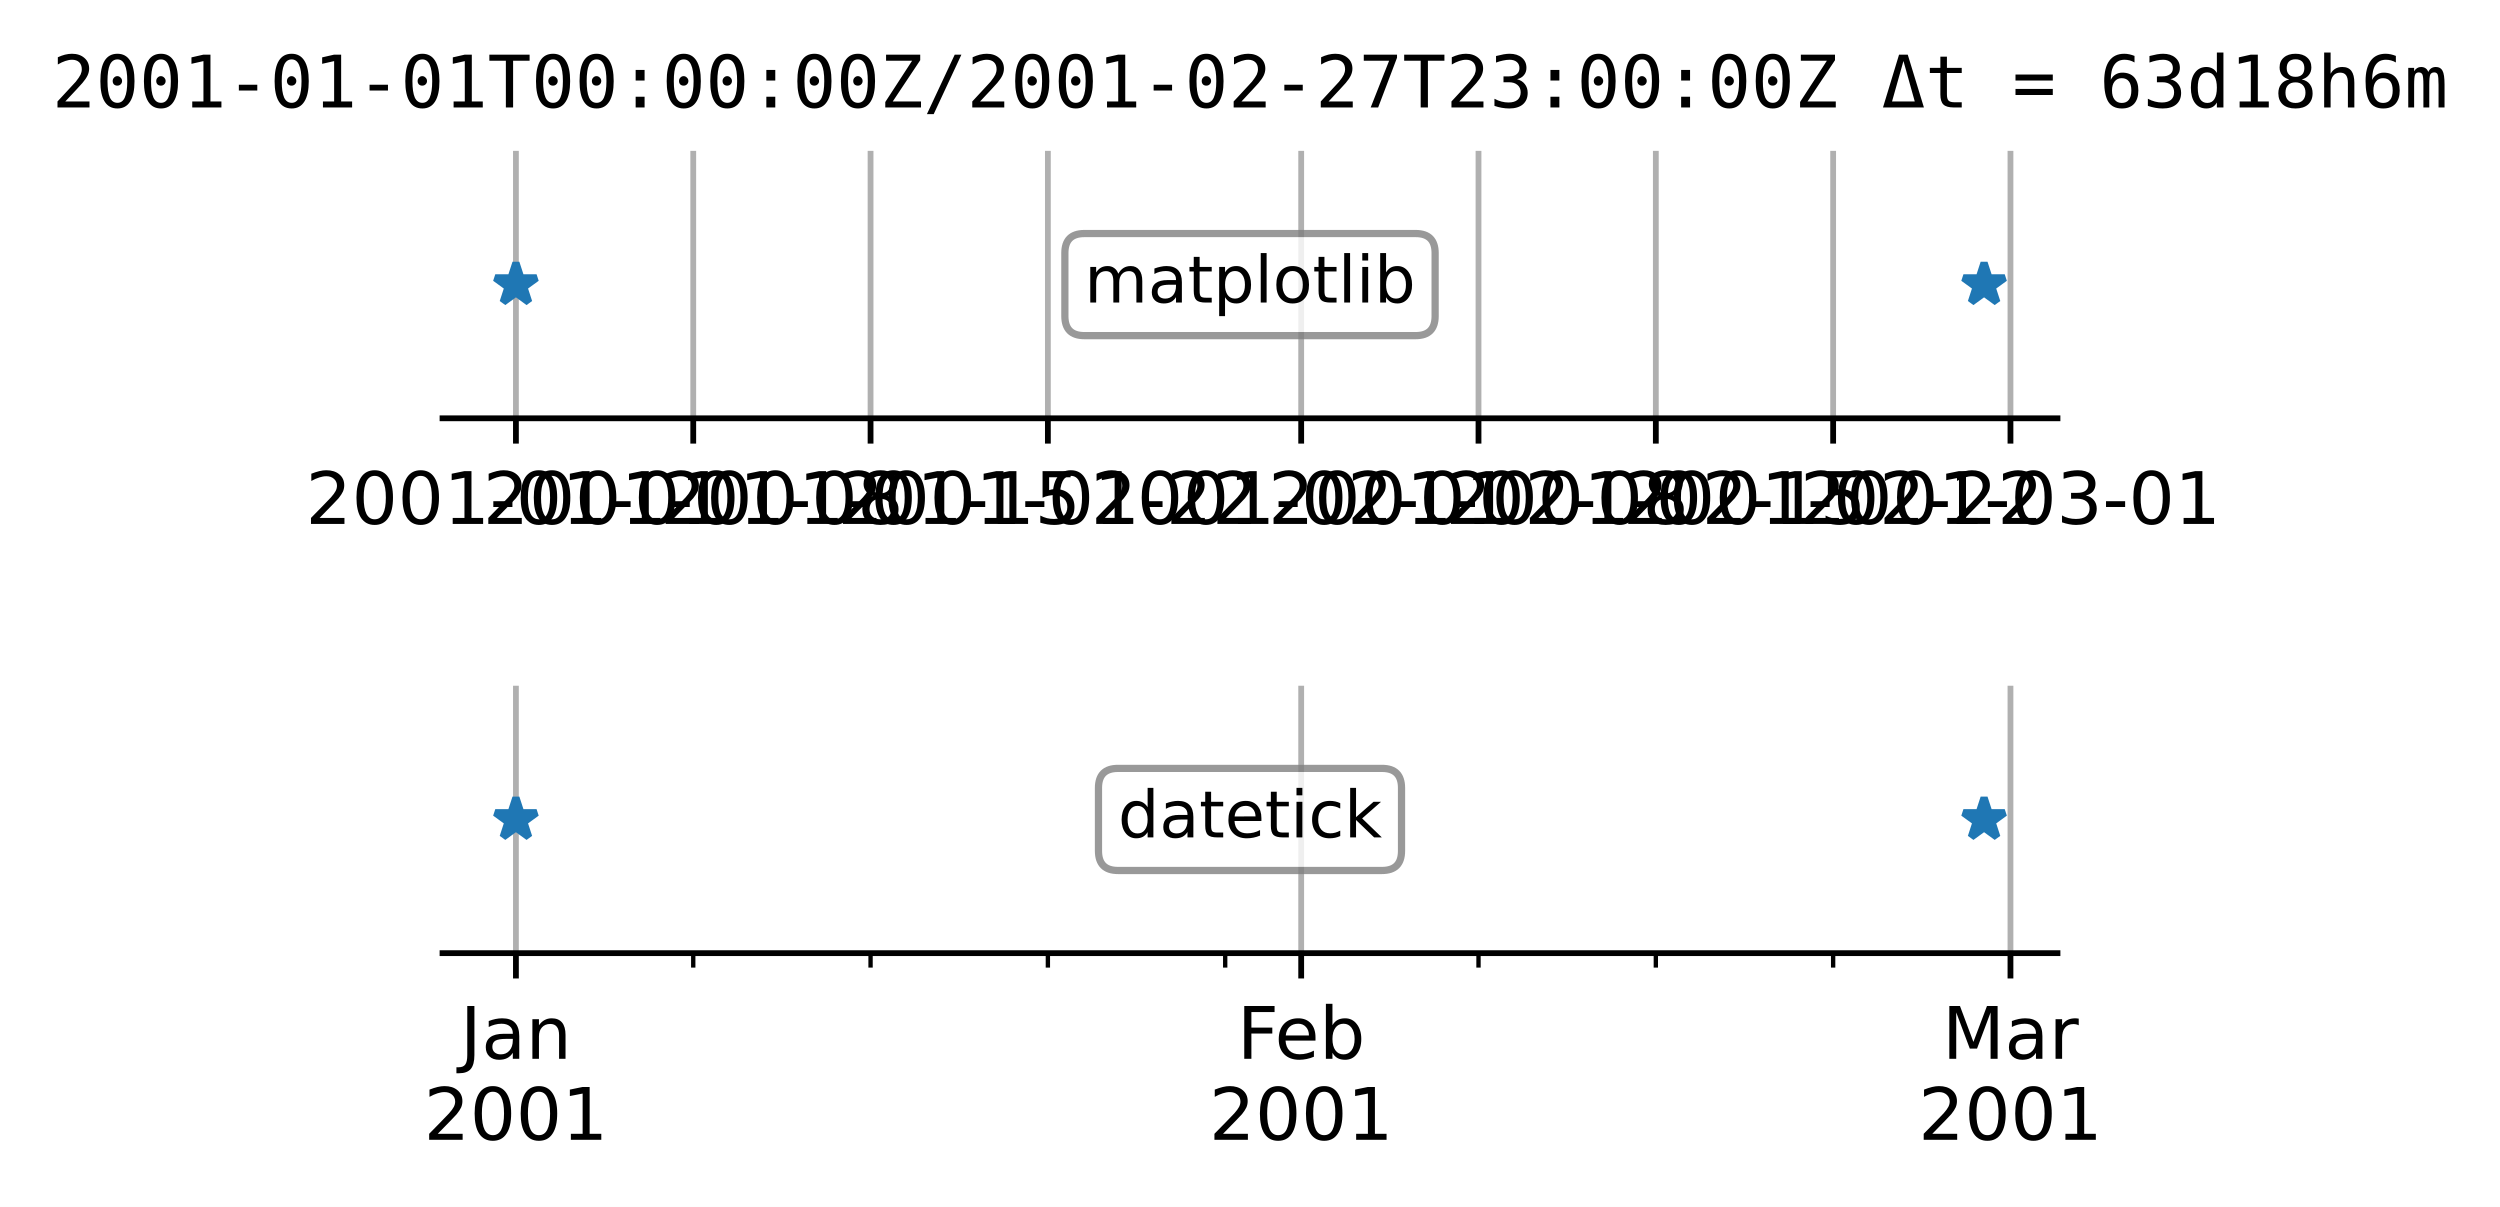
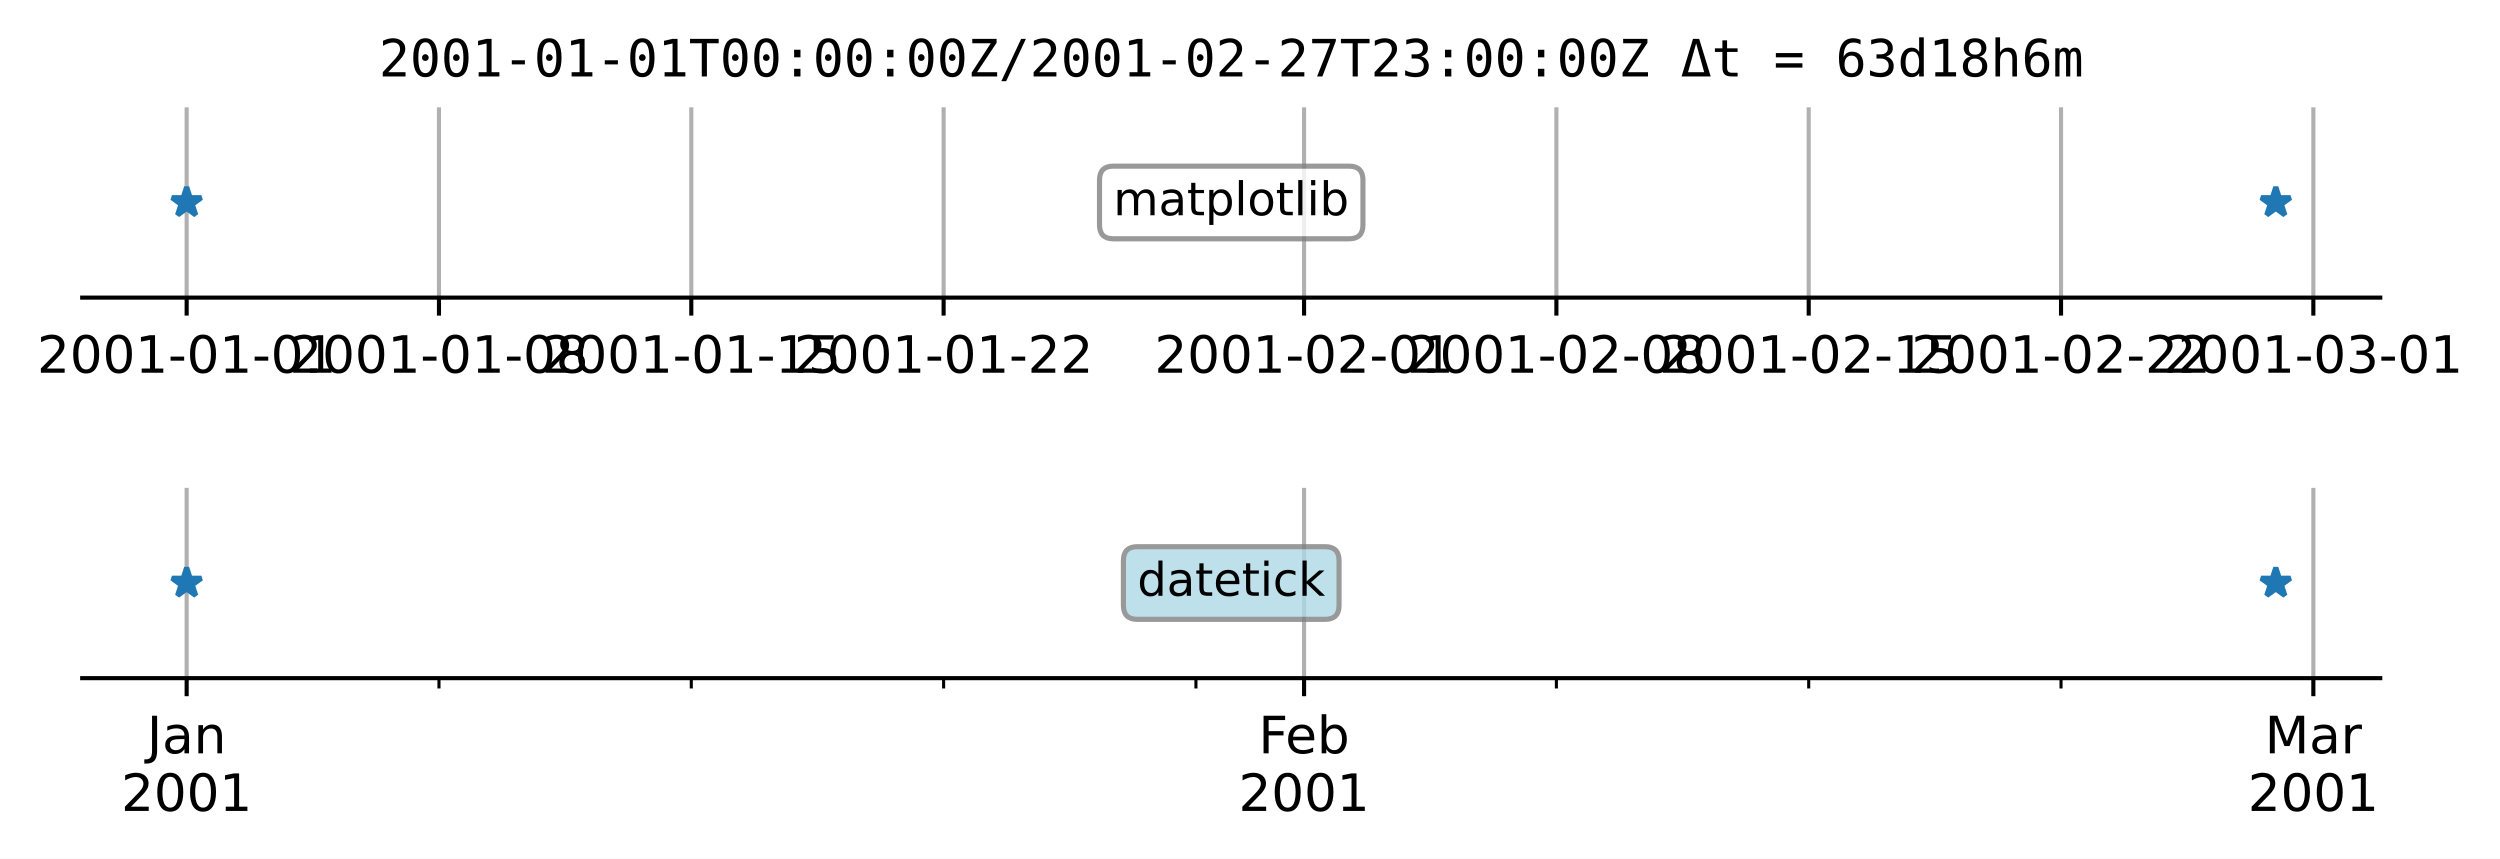
- <svg xmlns="http://www.w3.org/2000/svg" xmlns:xlink="http://www.w3.org/1999/xlink" width="345.517pt" height="166.808pt" viewBox="0 0 345.517 166.808" version="1.1">
+ <svg xmlns="http://www.w3.org/2000/svg" xmlns:xlink="http://www.w3.org/1999/xlink" width="485.627pt" height="166.808pt" viewBox="0 0 485.627 166.808" version="1.1">
  <defs>
    <style type="text/css">*{stroke-linejoin: round; stroke-linecap: butt}</style>
  </defs>
  <g id="figure_1">
    <g id="patch_1">
-       <path d="M 0 166.808  L 345.517 166.808  L 345.517 0  L 0 0  z " style="fill: #ffffff" />
+       <path d="M 0 166.808  L 485.627 166.808  L 485.627 0  L 0 0  z " style="fill: #ffffff" />
    </g>
    <g id="axes_1">
      <g id="patch_2">
-         <path d="M 61.159 57.812  L 284.359 57.812  L 284.359 20.852  L 61.159 20.852  z " style="fill: #ffffff" />
+         <path d="M 15.967 57.812  L 462.367 57.812  L 462.367 20.852  L 15.967 20.852  z " style="fill: #ffffff" />
      </g>
      <g id="matplotlib.axis_1">
        <g id="xtick_1">
          <g id="line2d_1">
-             <path d="M 71.304 57.812  L 71.304 20.852  " clip-path="url(#p32e6f73983)" style="fill: none; stroke: #b0b0b0; stroke-width: 0.8; stroke-linecap: square" />
+             <path d="M 36.258 57.812  L 36.258 20.852  " clip-path="url(#pde55e855ab)" style="fill: none; stroke: #b0b0b0; stroke-width: 0.8; stroke-linecap: square" />
          </g>
          <g id="line2d_2">
            <defs>
              <path id="m1e6c41ab66" d="M 0 0  L 0 3.5  " style="stroke: #000000; stroke-width: 0.8" />
            </defs>
            <g>
-               <use xlink:href="#m1e6c41ab66" x="71.304" y="57.812" style="stroke: #000000; stroke-width: 0.8" />
+               <use xlink:href="#m1e6c41ab66" x="36.258" y="57.812" style="stroke: #000000; stroke-width: 0.8" />
            </g>
          </g>
          <g id="text_1">
-             <text style="font-size: 10px; font-family: 'DejaVu Sans', 'Bitstream Vera Sans', 'Computer Modern Sans Serif', 'Lucida Grande', 'Verdana', 'Geneva', 'Lucid', 'Arial', 'Helvetica', 'Avant Garde', sans-serif; text-anchor: middle" x="71.304" y="72.41" transform="rotate(-0 71.30405 72.41)">2001-01-01</text>
+             <text style="font-size: 10px; font-family: 'DejaVu Sans', 'Bitstream Vera Sans', 'Computer Modern Sans Serif', 'Lucida Grande', 'Verdana', 'Geneva', 'Lucid', 'Arial', 'Helvetica', 'Avant Garde', sans-serif; text-anchor: middle" x="36.258" y="72.41" transform="rotate(-0 36.25781 72.41)">2001-01-01</text>
          </g>
        </g>
        <g id="xtick_2">
          <g id="line2d_3">
-             <path d="M 95.811 57.812  L 95.811 20.852  " clip-path="url(#p32e6f73983)" style="fill: none; stroke: #b0b0b0; stroke-width: 0.8; stroke-linecap: square" />
+             <path d="M 85.271 57.812  L 85.271 20.852  " clip-path="url(#pde55e855ab)" style="fill: none; stroke: #b0b0b0; stroke-width: 0.8; stroke-linecap: square" />
          </g>
          <g id="line2d_4">
            <g>
-               <use xlink:href="#m1e6c41ab66" x="95.811" y="57.812" style="stroke: #000000; stroke-width: 0.8" />
+               <use xlink:href="#m1e6c41ab66" x="85.271" y="57.812" style="stroke: #000000; stroke-width: 0.8" />
            </g>
          </g>
          <g id="text_2">
-             <text style="font-size: 10px; font-family: 'DejaVu Sans', 'Bitstream Vera Sans', 'Computer Modern Sans Serif', 'Lucida Grande', 'Verdana', 'Geneva', 'Lucid', 'Arial', 'Helvetica', 'Avant Garde', sans-serif; text-anchor: middle" x="95.811" y="72.41" transform="rotate(-0 95.81068 72.41)">2001-01-08</text>
+             <text style="font-size: 10px; font-family: 'DejaVu Sans', 'Bitstream Vera Sans', 'Computer Modern Sans Serif', 'Lucida Grande', 'Verdana', 'Geneva', 'Lucid', 'Arial', 'Helvetica', 'Avant Garde', sans-serif; text-anchor: middle" x="85.271" y="72.41" transform="rotate(-0 85.27108 72.41)">2001-01-08</text>
          </g>
        </g>
        <g id="xtick_3">
          <g id="line2d_5">
-             <path d="M 120.317 57.812  L 120.317 20.852  " clip-path="url(#p32e6f73983)" style="fill: none; stroke: #b0b0b0; stroke-width: 0.8; stroke-linecap: square" />
+             <path d="M 134.284 57.812  L 134.284 20.852  " clip-path="url(#pde55e855ab)" style="fill: none; stroke: #b0b0b0; stroke-width: 0.8; stroke-linecap: square" />
          </g>
          <g id="line2d_6">
            <g>
-               <use xlink:href="#m1e6c41ab66" x="120.317" y="57.812" style="stroke: #000000; stroke-width: 0.8" />
+               <use xlink:href="#m1e6c41ab66" x="134.284" y="57.812" style="stroke: #000000; stroke-width: 0.8" />
            </g>
          </g>
          <g id="text_3">
-             <text style="font-size: 10px; font-family: 'DejaVu Sans', 'Bitstream Vera Sans', 'Computer Modern Sans Serif', 'Lucida Grande', 'Verdana', 'Geneva', 'Lucid', 'Arial', 'Helvetica', 'Avant Garde', sans-serif; text-anchor: middle" x="120.317" y="72.41" transform="rotate(-0 120.3173 72.41)">2001-01-15</text>
+             <text style="font-size: 10px; font-family: 'DejaVu Sans', 'Bitstream Vera Sans', 'Computer Modern Sans Serif', 'Lucida Grande', 'Verdana', 'Geneva', 'Lucid', 'Arial', 'Helvetica', 'Avant Garde', sans-serif; text-anchor: middle" x="134.284" y="72.41" transform="rotate(-0 134.2843 72.41)">2001-01-15</text>
          </g>
        </g>
        <g id="xtick_4">
          <g id="line2d_7">
-             <path d="M 144.824 57.812  L 144.824 20.852  " clip-path="url(#p32e6f73983)" style="fill: none; stroke: #b0b0b0; stroke-width: 0.8; stroke-linecap: square" />
+             <path d="M 183.298 57.812  L 183.298 20.852  " clip-path="url(#pde55e855ab)" style="fill: none; stroke: #b0b0b0; stroke-width: 0.8; stroke-linecap: square" />
          </g>
          <g id="line2d_8">
            <g>
-               <use xlink:href="#m1e6c41ab66" x="144.824" y="57.812" style="stroke: #000000; stroke-width: 0.8" />
+               <use xlink:href="#m1e6c41ab66" x="183.298" y="57.812" style="stroke: #000000; stroke-width: 0.8" />
            </g>
          </g>
          <g id="text_4">
-             <text style="font-size: 10px; font-family: 'DejaVu Sans', 'Bitstream Vera Sans', 'Computer Modern Sans Serif', 'Lucida Grande', 'Verdana', 'Geneva', 'Lucid', 'Arial', 'Helvetica', 'Avant Garde', sans-serif; text-anchor: middle" x="144.824" y="72.41" transform="rotate(-0 144.8239 72.41)">2001-01-22</text>
+             <text style="font-size: 10px; font-family: 'DejaVu Sans', 'Bitstream Vera Sans', 'Computer Modern Sans Serif', 'Lucida Grande', 'Verdana', 'Geneva', 'Lucid', 'Arial', 'Helvetica', 'Avant Garde', sans-serif; text-anchor: middle" x="183.298" y="72.41" transform="rotate(-0 183.2976 72.41)">2001-01-22</text>
          </g>
        </g>
        <g id="xtick_5">
          <g id="line2d_9">
-             <path d="M 179.833 57.812  L 179.833 20.852  " clip-path="url(#p32e6f73983)" style="fill: none; stroke: #b0b0b0; stroke-width: 0.8; stroke-linecap: square" />
+             <path d="M 253.317 57.812  L 253.317 20.852  " clip-path="url(#pde55e855ab)" style="fill: none; stroke: #b0b0b0; stroke-width: 0.8; stroke-linecap: square" />
          </g>
          <g id="line2d_10">
            <g>
-               <use xlink:href="#m1e6c41ab66" x="179.833" y="57.812" style="stroke: #000000; stroke-width: 0.8" />
+               <use xlink:href="#m1e6c41ab66" x="253.317" y="57.812" style="stroke: #000000; stroke-width: 0.8" />
            </g>
          </g>
          <g id="text_5">
-             <text style="font-size: 10px; font-family: 'DejaVu Sans', 'Bitstream Vera Sans', 'Computer Modern Sans Serif', 'Lucida Grande', 'Verdana', 'Geneva', 'Lucid', 'Arial', 'Helvetica', 'Avant Garde', sans-serif; text-anchor: middle" x="179.833" y="72.41" transform="rotate(-0 179.8334 72.41)">2001-02-01</text>
+             <text style="font-size: 10px; font-family: 'DejaVu Sans', 'Bitstream Vera Sans', 'Computer Modern Sans Serif', 'Lucida Grande', 'Verdana', 'Geneva', 'Lucid', 'Arial', 'Helvetica', 'Avant Garde', sans-serif; text-anchor: middle" x="253.317" y="72.41" transform="rotate(-0 253.3166 72.41)">2001-02-01</text>
          </g>
        </g>
        <g id="xtick_6">
          <g id="line2d_11">
-             <path d="M 204.34 57.812  L 204.34 20.852  " clip-path="url(#p32e6f73983)" style="fill: none; stroke: #b0b0b0; stroke-width: 0.8; stroke-linecap: square" />
+             <path d="M 302.33 57.812  L 302.33 20.852  " clip-path="url(#pde55e855ab)" style="fill: none; stroke: #b0b0b0; stroke-width: 0.8; stroke-linecap: square" />
          </g>
          <g id="line2d_12">
            <g>
-               <use xlink:href="#m1e6c41ab66" x="204.34" y="57.812" style="stroke: #000000; stroke-width: 0.8" />
+               <use xlink:href="#m1e6c41ab66" x="302.33" y="57.812" style="stroke: #000000; stroke-width: 0.8" />
            </g>
          </g>
          <g id="text_6">
-             <text style="font-size: 10px; font-family: 'DejaVu Sans', 'Bitstream Vera Sans', 'Computer Modern Sans Serif', 'Lucida Grande', 'Verdana', 'Geneva', 'Lucid', 'Arial', 'Helvetica', 'Avant Garde', sans-serif; text-anchor: middle" x="204.34" y="72.41" transform="rotate(-0 204.3401 72.41)">2001-02-08</text>
+             <text style="font-size: 10px; font-family: 'DejaVu Sans', 'Bitstream Vera Sans', 'Computer Modern Sans Serif', 'Lucida Grande', 'Verdana', 'Geneva', 'Lucid', 'Arial', 'Helvetica', 'Avant Garde', sans-serif; text-anchor: middle" x="302.33" y="72.41" transform="rotate(-0 302.3298 72.41)">2001-02-08</text>
          </g>
        </g>
        <g id="xtick_7">
          <g id="line2d_13">
-             <path d="M 228.847 57.812  L 228.847 20.852  " clip-path="url(#p32e6f73983)" style="fill: none; stroke: #b0b0b0; stroke-width: 0.8; stroke-linecap: square" />
+             <path d="M 351.343 57.812  L 351.343 20.852  " clip-path="url(#pde55e855ab)" style="fill: none; stroke: #b0b0b0; stroke-width: 0.8; stroke-linecap: square" />
          </g>
          <g id="line2d_14">
            <g>
-               <use xlink:href="#m1e6c41ab66" x="228.847" y="57.812" style="stroke: #000000; stroke-width: 0.8" />
+               <use xlink:href="#m1e6c41ab66" x="351.343" y="57.812" style="stroke: #000000; stroke-width: 0.8" />
            </g>
          </g>
          <g id="text_7">
-             <text style="font-size: 10px; font-family: 'DejaVu Sans', 'Bitstream Vera Sans', 'Computer Modern Sans Serif', 'Lucida Grande', 'Verdana', 'Geneva', 'Lucid', 'Arial', 'Helvetica', 'Avant Garde', sans-serif; text-anchor: middle" x="228.847" y="72.41" transform="rotate(-0 228.8467 72.41)">2001-02-15</text>
+             <text style="font-size: 10px; font-family: 'DejaVu Sans', 'Bitstream Vera Sans', 'Computer Modern Sans Serif', 'Lucida Grande', 'Verdana', 'Geneva', 'Lucid', 'Arial', 'Helvetica', 'Avant Garde', sans-serif; text-anchor: middle" x="351.343" y="72.41" transform="rotate(-0 351.3431 72.41)">2001-02-15</text>
          </g>
        </g>
        <g id="xtick_8">
          <g id="line2d_15">
-             <path d="M 253.353 57.812  L 253.353 20.852  " clip-path="url(#p32e6f73983)" style="fill: none; stroke: #b0b0b0; stroke-width: 0.8; stroke-linecap: square" />
+             <path d="M 400.356 57.812  L 400.356 20.852  " clip-path="url(#pde55e855ab)" style="fill: none; stroke: #b0b0b0; stroke-width: 0.8; stroke-linecap: square" />
          </g>
          <g id="line2d_16">
            <g>
-               <use xlink:href="#m1e6c41ab66" x="253.353" y="57.812" style="stroke: #000000; stroke-width: 0.8" />
+               <use xlink:href="#m1e6c41ab66" x="400.356" y="57.812" style="stroke: #000000; stroke-width: 0.8" />
            </g>
          </g>
          <g id="text_8">
-             <text style="font-size: 10px; font-family: 'DejaVu Sans', 'Bitstream Vera Sans', 'Computer Modern Sans Serif', 'Lucida Grande', 'Verdana', 'Geneva', 'Lucid', 'Arial', 'Helvetica', 'Avant Garde', sans-serif; text-anchor: middle" x="253.353" y="72.41" transform="rotate(-0 253.3533 72.41)">2001-02-22</text>
+             <text style="font-size: 10px; font-family: 'DejaVu Sans', 'Bitstream Vera Sans', 'Computer Modern Sans Serif', 'Lucida Grande', 'Verdana', 'Geneva', 'Lucid', 'Arial', 'Helvetica', 'Avant Garde', sans-serif; text-anchor: middle" x="400.356" y="72.41" transform="rotate(-0 400.3564 72.41)">2001-02-22</text>
          </g>
        </g>
        <g id="xtick_9">
          <g id="line2d_17">
-             <path d="M 277.86 57.812  L 277.86 20.852  " clip-path="url(#p32e6f73983)" style="fill: none; stroke: #b0b0b0; stroke-width: 0.8; stroke-linecap: square" />
+             <path d="M 449.37 57.812  L 449.37 20.852  " clip-path="url(#pde55e855ab)" style="fill: none; stroke: #b0b0b0; stroke-width: 0.8; stroke-linecap: square" />
          </g>
          <g id="line2d_18">
            <g>
-               <use xlink:href="#m1e6c41ab66" x="277.86" y="57.812" style="stroke: #000000; stroke-width: 0.8" />
+               <use xlink:href="#m1e6c41ab66" x="449.37" y="57.812" style="stroke: #000000; stroke-width: 0.8" />
            </g>
          </g>
          <g id="text_9">
-             <text style="font-size: 10px; font-family: 'DejaVu Sans', 'Bitstream Vera Sans', 'Computer Modern Sans Serif', 'Lucida Grande', 'Verdana', 'Geneva', 'Lucid', 'Arial', 'Helvetica', 'Avant Garde', sans-serif; text-anchor: middle" x="277.86" y="72.41" transform="rotate(-0 277.86 72.41)">2001-03-01</text>
+             <text style="font-size: 10px; font-family: 'DejaVu Sans', 'Bitstream Vera Sans', 'Computer Modern Sans Serif', 'Lucida Grande', 'Verdana', 'Geneva', 'Lucid', 'Arial', 'Helvetica', 'Avant Garde', sans-serif; text-anchor: middle" x="449.37" y="72.41" transform="rotate(-0 449.3696 72.41)">2001-03-01</text>
          </g>
        </g>
      </g>
      <g id="line2d_19">
        <defs>
          <path id="maf42e94cd1" d="M 0 -3  L -0.674 -0.927  L -2.853 -0.927  L -1.09 0.354  L -1.763 2.427  L -0 1.146  L 1.763 2.427  L 1.09 0.354  L 2.853 -0.927  L 0.674 -0.927  z " style="stroke: #1f77b4; stroke-linejoin: bevel" />
        </defs>
-         <g clip-path="url(#p32e6f73983)">
-           <use xlink:href="#maf42e94cd1" x="71.304" y="39.332" style="fill: #1f77b4; stroke: #1f77b4; stroke-linejoin: bevel" />
-           <use xlink:href="#maf42e94cd1" x="274.213" y="39.332" style="fill: #1f77b4; stroke: #1f77b4; stroke-linejoin: bevel" />
+         <g clip-path="url(#pde55e855ab)">
+           <use xlink:href="#maf42e94cd1" x="36.258" y="39.332" style="fill: #1f77b4; stroke: #1f77b4; stroke-linejoin: bevel" />
+           <use xlink:href="#maf42e94cd1" x="442.076" y="39.332" style="fill: #1f77b4; stroke: #1f77b4; stroke-linejoin: bevel" />
        </g>
      </g>
      <g id="patch_3">
-         <path d="M 61.159 57.812  L 284.359 57.812  " style="fill: none; stroke: #000000; stroke-width: 0.8; stroke-linejoin: miter; stroke-linecap: square" />
+         <path d="M 15.967 57.812  L 462.367 57.812  " style="fill: none; stroke: #000000; stroke-width: 0.8; stroke-linejoin: miter; stroke-linecap: square" />
      </g>
      <g id="text_10">
        <g id="patch_4">
-           <path d="M 149.872 46.387  L 195.645 46.387  Q 198.345 46.387 198.345 43.687  L 198.345 34.976  Q 198.345 32.276 195.645 32.276  L 149.872 32.276  Q 147.172 32.276 147.172 34.976  L 147.172 43.687  Q 147.172 46.387 149.872 46.387  z " style="fill: #ffffff; opacity: 0.8; stroke: #808080; stroke-linejoin: miter" />
-         </g>
-         <text style="font-size: 9px; font-family: 'DejaVu Sans', 'Bitstream Vera Sans', 'Computer Modern Sans Serif', 'Lucida Grande', 'Verdana', 'Geneva', 'Lucid', 'Arial', 'Helvetica', 'Avant Garde', sans-serif; text-anchor: middle" x="172.759" y="41.815" transform="rotate(-0 172.7586 41.815)">matplotlib</text>
+           <path d="M 216.28 46.387  L 262.054 46.387  Q 264.754 46.387 264.754 43.687  L 264.754 34.976  Q 264.754 32.276 262.054 32.276  L 216.28 32.276  Q 213.58 32.276 213.58 34.976  L 213.58 43.687  Q 213.58 46.387 216.28 46.387  z " style="fill: #ffffff; opacity: 0.8; stroke: #808080; stroke-linejoin: miter" />
+         </g>
+         <text style="font-size: 9px; font-family: 'DejaVu Sans', 'Bitstream Vera Sans', 'Computer Modern Sans Serif', 'Lucida Grande', 'Verdana', 'Geneva', 'Lucid', 'Arial', 'Helvetica', 'Avant Garde', sans-serif; text-anchor: middle" x="239.167" y="41.815" transform="rotate(-0 239.1669 41.815)">matplotlib</text>
      </g>
      <g id="text_11">
-         <text style="font-size: 10px; font-family: 'DejaVu Sans Mono', 'Bitstream Vera Sans Mono', 'Computer Modern Typewriter', 'Andale Mono', 'Nimbus Mono L', 'Courier New', 'Courier', 'Fixed', 'Terminal', monospace; text-anchor: middle" x="172.759" y="14.852" transform="rotate(-0 172.7586 14.85156)">2001-01-01T00:00:00Z/2001-02-27T23:00:00Z Δt = 63d18h6m</text>
+         <text style="font-size: 10px; font-family: 'DejaVu Sans Mono', 'Bitstream Vera Sans Mono', 'Computer Modern Typewriter', 'Andale Mono', 'Nimbus Mono L', 'Courier New', 'Courier', 'Fixed', 'Terminal', monospace; text-anchor: middle" x="239.167" y="14.852" transform="rotate(-0 239.1669 14.85156)">2001-01-01T00:00:00Z/2001-02-27T23:00:00Z Δt = 63d18h6m</text>
      </g>
    </g>
    <g id="axes_2">
      <g id="patch_5">
-         <path d="M 61.159 131.732  L 284.359 131.732  L 284.359 94.772  L 61.159 94.772  z " style="fill: #ffffff" />
+         <path d="M 15.967 131.732  L 462.367 131.732  L 462.367 94.772  L 15.967 94.772  z " style="fill: #ffffff" />
      </g>
      <g id="matplotlib.axis_2">
        <g id="xtick_10">
          <g id="line2d_20">
-             <path d="M 71.304 131.732  L 71.304 94.772  " clip-path="url(#p9fe8101bb3)" style="fill: none; stroke: #b0b0b0; stroke-width: 0.8; stroke-linecap: square" />
+             <path d="M 36.258 131.732  L 36.258 94.772  " clip-path="url(#pb79fed805a)" style="fill: none; stroke: #b0b0b0; stroke-width: 0.8; stroke-linecap: square" />
          </g>
          <g id="line2d_21">
            <g>
-               <use xlink:href="#m1e6c41ab66" x="71.304" y="131.732" style="stroke: #000000; stroke-width: 0.8" />
+               <use xlink:href="#m1e6c41ab66" x="36.258" y="131.732" style="stroke: #000000; stroke-width: 0.8" />
            </g>
          </g>
          <g id="text_12">
-             <text style="font-size: 10px; font-family: 'DejaVu Sans', 'Bitstream Vera Sans', 'Computer Modern Sans Serif', 'Lucida Grande', 'Verdana', 'Geneva', 'Lucid', 'Arial', 'Helvetica', 'Avant Garde', sans-serif" transform="translate(63.59624 146.33)">Jan</text>
-             <text style="font-size: 10px; font-family: 'DejaVu Sans', 'Bitstream Vera Sans', 'Computer Modern Sans Serif', 'Lucida Grande', 'Verdana', 'Geneva', 'Lucid', 'Arial', 'Helvetica', 'Avant Garde', sans-serif" transform="translate(58.57905 157.5278)">2001</text>
+             <text style="font-size: 10px; font-family: 'DejaVu Sans', 'Bitstream Vera Sans', 'Computer Modern Sans Serif', 'Lucida Grande', 'Verdana', 'Geneva', 'Lucid', 'Arial', 'Helvetica', 'Avant Garde', sans-serif" transform="translate(28.55 146.33)">Jan</text>
+             <text style="font-size: 10px; font-family: 'DejaVu Sans', 'Bitstream Vera Sans', 'Computer Modern Sans Serif', 'Lucida Grande', 'Verdana', 'Geneva', 'Lucid', 'Arial', 'Helvetica', 'Avant Garde', sans-serif" transform="translate(23.53281 157.5278)">2001</text>
          </g>
        </g>
        <g id="xtick_11">
          <g id="line2d_22">
-             <path d="M 179.833 131.732  L 179.833 94.772  " clip-path="url(#p9fe8101bb3)" style="fill: none; stroke: #b0b0b0; stroke-width: 0.8; stroke-linecap: square" />
+             <path d="M 253.317 131.732  L 253.317 94.772  " clip-path="url(#pb79fed805a)" style="fill: none; stroke: #b0b0b0; stroke-width: 0.8; stroke-linecap: square" />
          </g>
          <g id="line2d_23">
            <g>
-               <use xlink:href="#m1e6c41ab66" x="179.833" y="131.732" style="stroke: #000000; stroke-width: 0.8" />
+               <use xlink:href="#m1e6c41ab66" x="253.317" y="131.732" style="stroke: #000000; stroke-width: 0.8" />
            </g>
          </g>
          <g id="text_13">
-             <text style="font-size: 10px; font-family: 'DejaVu Sans', 'Bitstream Vera Sans', 'Computer Modern Sans Serif', 'Lucida Grande', 'Verdana', 'Geneva', 'Lucid', 'Arial', 'Helvetica', 'Avant Garde', sans-serif" transform="translate(170.9819 146.33)">Feb</text>
-             <text style="font-size: 10px; font-family: 'DejaVu Sans', 'Bitstream Vera Sans', 'Computer Modern Sans Serif', 'Lucida Grande', 'Verdana', 'Geneva', 'Lucid', 'Arial', 'Helvetica', 'Avant Garde', sans-serif" transform="translate(167.1084 157.5278)">2001</text>
+             <text style="font-size: 10px; font-family: 'DejaVu Sans', 'Bitstream Vera Sans', 'Computer Modern Sans Serif', 'Lucida Grande', 'Verdana', 'Geneva', 'Lucid', 'Arial', 'Helvetica', 'Avant Garde', sans-serif" transform="translate(244.465 146.33)">Feb</text>
+             <text style="font-size: 10px; font-family: 'DejaVu Sans', 'Bitstream Vera Sans', 'Computer Modern Sans Serif', 'Lucida Grande', 'Verdana', 'Geneva', 'Lucid', 'Arial', 'Helvetica', 'Avant Garde', sans-serif" transform="translate(240.5916 157.5278)">2001</text>
          </g>
        </g>
        <g id="xtick_12">
          <g id="line2d_24">
-             <path d="M 277.86 131.732  L 277.86 94.772  " clip-path="url(#p9fe8101bb3)" style="fill: none; stroke: #b0b0b0; stroke-width: 0.8; stroke-linecap: square" />
+             <path d="M 449.37 131.732  L 449.37 94.772  " clip-path="url(#pb79fed805a)" style="fill: none; stroke: #b0b0b0; stroke-width: 0.8; stroke-linecap: square" />
          </g>
          <g id="line2d_25">
            <g>
-               <use xlink:href="#m1e6c41ab66" x="277.86" y="131.732" style="stroke: #000000; stroke-width: 0.8" />
+               <use xlink:href="#m1e6c41ab66" x="449.37" y="131.732" style="stroke: #000000; stroke-width: 0.8" />
            </g>
          </g>
          <g id="text_14">
-             <text style="font-size: 10px; font-family: 'DejaVu Sans', 'Bitstream Vera Sans', 'Computer Modern Sans Serif', 'Lucida Grande', 'Verdana', 'Geneva', 'Lucid', 'Arial', 'Helvetica', 'Avant Garde', sans-serif" transform="translate(268.4264 146.33)">Mar</text>
-             <text style="font-size: 10px; font-family: 'DejaVu Sans', 'Bitstream Vera Sans', 'Computer Modern Sans Serif', 'Lucida Grande', 'Verdana', 'Geneva', 'Lucid', 'Arial', 'Helvetica', 'Avant Garde', sans-serif" transform="translate(265.135 157.5278)">2001</text>
+             <text style="font-size: 10px; font-family: 'DejaVu Sans', 'Bitstream Vera Sans', 'Computer Modern Sans Serif', 'Lucida Grande', 'Verdana', 'Geneva', 'Lucid', 'Arial', 'Helvetica', 'Avant Garde', sans-serif" transform="translate(439.936 146.33)">Mar</text>
+             <text style="font-size: 10px; font-family: 'DejaVu Sans', 'Bitstream Vera Sans', 'Computer Modern Sans Serif', 'Lucida Grande', 'Verdana', 'Geneva', 'Lucid', 'Arial', 'Helvetica', 'Avant Garde', sans-serif" transform="translate(436.6446 157.5278)">2001</text>
          </g>
        </g>
        <g id="xtick_13">
          <g id="line2d_26">
            <defs>
              <path id="m7da8c832f9" d="M 0 0  L 0 2  " style="stroke: #000000; stroke-width: 0.6" />
            </defs>
            <g>
-               <use xlink:href="#m7da8c832f9" x="95.811" y="131.732" style="stroke: #000000; stroke-width: 0.6" />
+               <use xlink:href="#m7da8c832f9" x="85.271" y="131.732" style="stroke: #000000; stroke-width: 0.6" />
            </g>
          </g>
        </g>
        <g id="xtick_14">
          <g id="line2d_27">
            <g>
-               <use xlink:href="#m7da8c832f9" x="120.317" y="131.732" style="stroke: #000000; stroke-width: 0.6" />
+               <use xlink:href="#m7da8c832f9" x="134.284" y="131.732" style="stroke: #000000; stroke-width: 0.6" />
            </g>
          </g>
        </g>
        <g id="xtick_15">
          <g id="line2d_28">
            <g>
-               <use xlink:href="#m7da8c832f9" x="144.824" y="131.732" style="stroke: #000000; stroke-width: 0.6" />
+               <use xlink:href="#m7da8c832f9" x="183.298" y="131.732" style="stroke: #000000; stroke-width: 0.6" />
            </g>
          </g>
        </g>
        <g id="xtick_16">
          <g id="line2d_29">
            <g>
-               <use xlink:href="#m7da8c832f9" x="169.331" y="131.732" style="stroke: #000000; stroke-width: 0.6" />
+               <use xlink:href="#m7da8c832f9" x="232.311" y="131.732" style="stroke: #000000; stroke-width: 0.6" />
            </g>
          </g>
        </g>
        <g id="xtick_17">
          <g id="line2d_30">
            <g>
-               <use xlink:href="#m7da8c832f9" x="204.34" y="131.732" style="stroke: #000000; stroke-width: 0.6" />
+               <use xlink:href="#m7da8c832f9" x="302.33" y="131.732" style="stroke: #000000; stroke-width: 0.6" />
            </g>
          </g>
        </g>
        <g id="xtick_18">
          <g id="line2d_31">
            <g>
-               <use xlink:href="#m7da8c832f9" x="228.847" y="131.732" style="stroke: #000000; stroke-width: 0.6" />
+               <use xlink:href="#m7da8c832f9" x="351.343" y="131.732" style="stroke: #000000; stroke-width: 0.6" />
            </g>
          </g>
        </g>
        <g id="xtick_19">
          <g id="line2d_32">
            <g>
-               <use xlink:href="#m7da8c832f9" x="253.353" y="131.732" style="stroke: #000000; stroke-width: 0.6" />
+               <use xlink:href="#m7da8c832f9" x="400.356" y="131.732" style="stroke: #000000; stroke-width: 0.6" />
            </g>
          </g>
        </g>
      </g>
      <g id="line2d_33">
-         <g clip-path="url(#p9fe8101bb3)">
-           <use xlink:href="#maf42e94cd1" x="71.304" y="113.252" style="fill: #1f77b4; stroke: #1f77b4; stroke-linejoin: bevel" />
-           <use xlink:href="#maf42e94cd1" x="274.213" y="113.252" style="fill: #1f77b4; stroke: #1f77b4; stroke-linejoin: bevel" />
+         <g clip-path="url(#pb79fed805a)">
+           <use xlink:href="#maf42e94cd1" x="36.258" y="113.252" style="fill: #1f77b4; stroke: #1f77b4; stroke-linejoin: bevel" />
+           <use xlink:href="#maf42e94cd1" x="442.076" y="113.252" style="fill: #1f77b4; stroke: #1f77b4; stroke-linejoin: bevel" />
        </g>
      </g>
      <g id="patch_6">
-         <path d="M 61.159 131.732  L 284.359 131.732  " style="fill: none; stroke: #000000; stroke-width: 0.8; stroke-linejoin: miter; stroke-linecap: square" />
+         <path d="M 15.967 131.732  L 462.367 131.732  " style="fill: none; stroke: #000000; stroke-width: 0.8; stroke-linejoin: miter; stroke-linecap: square" />
      </g>
      <g id="text_15">
        <g id="patch_7">
-           <path d="M 154.517 120.307  L 191 120.307  Q 193.7 120.307 193.7 117.607  L 193.7 108.896  Q 193.7 106.196 191 106.196  L 154.517 106.196  Q 151.817 106.196 151.817 108.896  L 151.817 117.607  Q 151.817 120.307 154.517 120.307  z " style="fill: #ffffff; opacity: 0.8; stroke: #808080; stroke-linejoin: miter" />
-         </g>
-         <text style="font-size: 9px; font-family: 'DejaVu Sans', 'Bitstream Vera Sans', 'Computer Modern Sans Serif', 'Lucida Grande', 'Verdana', 'Geneva', 'Lucid', 'Arial', 'Helvetica', 'Avant Garde', sans-serif; text-anchor: middle" x="172.759" y="115.735" transform="rotate(-0 172.7586 115.735)">datetick</text>
+           <path d="M 220.925 120.307  L 257.409 120.307  Q 260.109 120.307 260.109 117.607  L 260.109 108.896  Q 260.109 106.196 257.409 106.196  L 220.925 106.196  Q 218.225 106.196 218.225 108.896  L 218.225 117.607  Q 218.225 120.307 220.925 120.307  z " style="fill: #add8e6; opacity: 0.8; stroke: #808080; stroke-linejoin: miter" />
+         </g>
+         <text style="font-size: 9px; font-family: 'DejaVu Sans', 'Bitstream Vera Sans', 'Computer Modern Sans Serif', 'Lucida Grande', 'Verdana', 'Geneva', 'Lucid', 'Arial', 'Helvetica', 'Avant Garde', sans-serif; text-anchor: middle" x="239.167" y="115.735" transform="rotate(-0 239.1669 115.735)">datetick</text>
      </g>
    </g>
  </g>
  <defs>
-     <clipPath id="p32e6f73983">
-       <rect x="61.159" y="20.852" width="223.2" height="36.96" />
+     <clipPath id="pde55e855ab">
+       <rect x="15.967" y="20.852" width="446.4" height="36.96" />
    </clipPath>
-     <clipPath id="p9fe8101bb3">
-       <rect x="61.159" y="94.772" width="223.2" height="36.96" />
+     <clipPath id="pb79fed805a">
+       <rect x="15.967" y="94.772" width="446.4" height="36.96" />
    </clipPath>
  </defs>
</svg>
